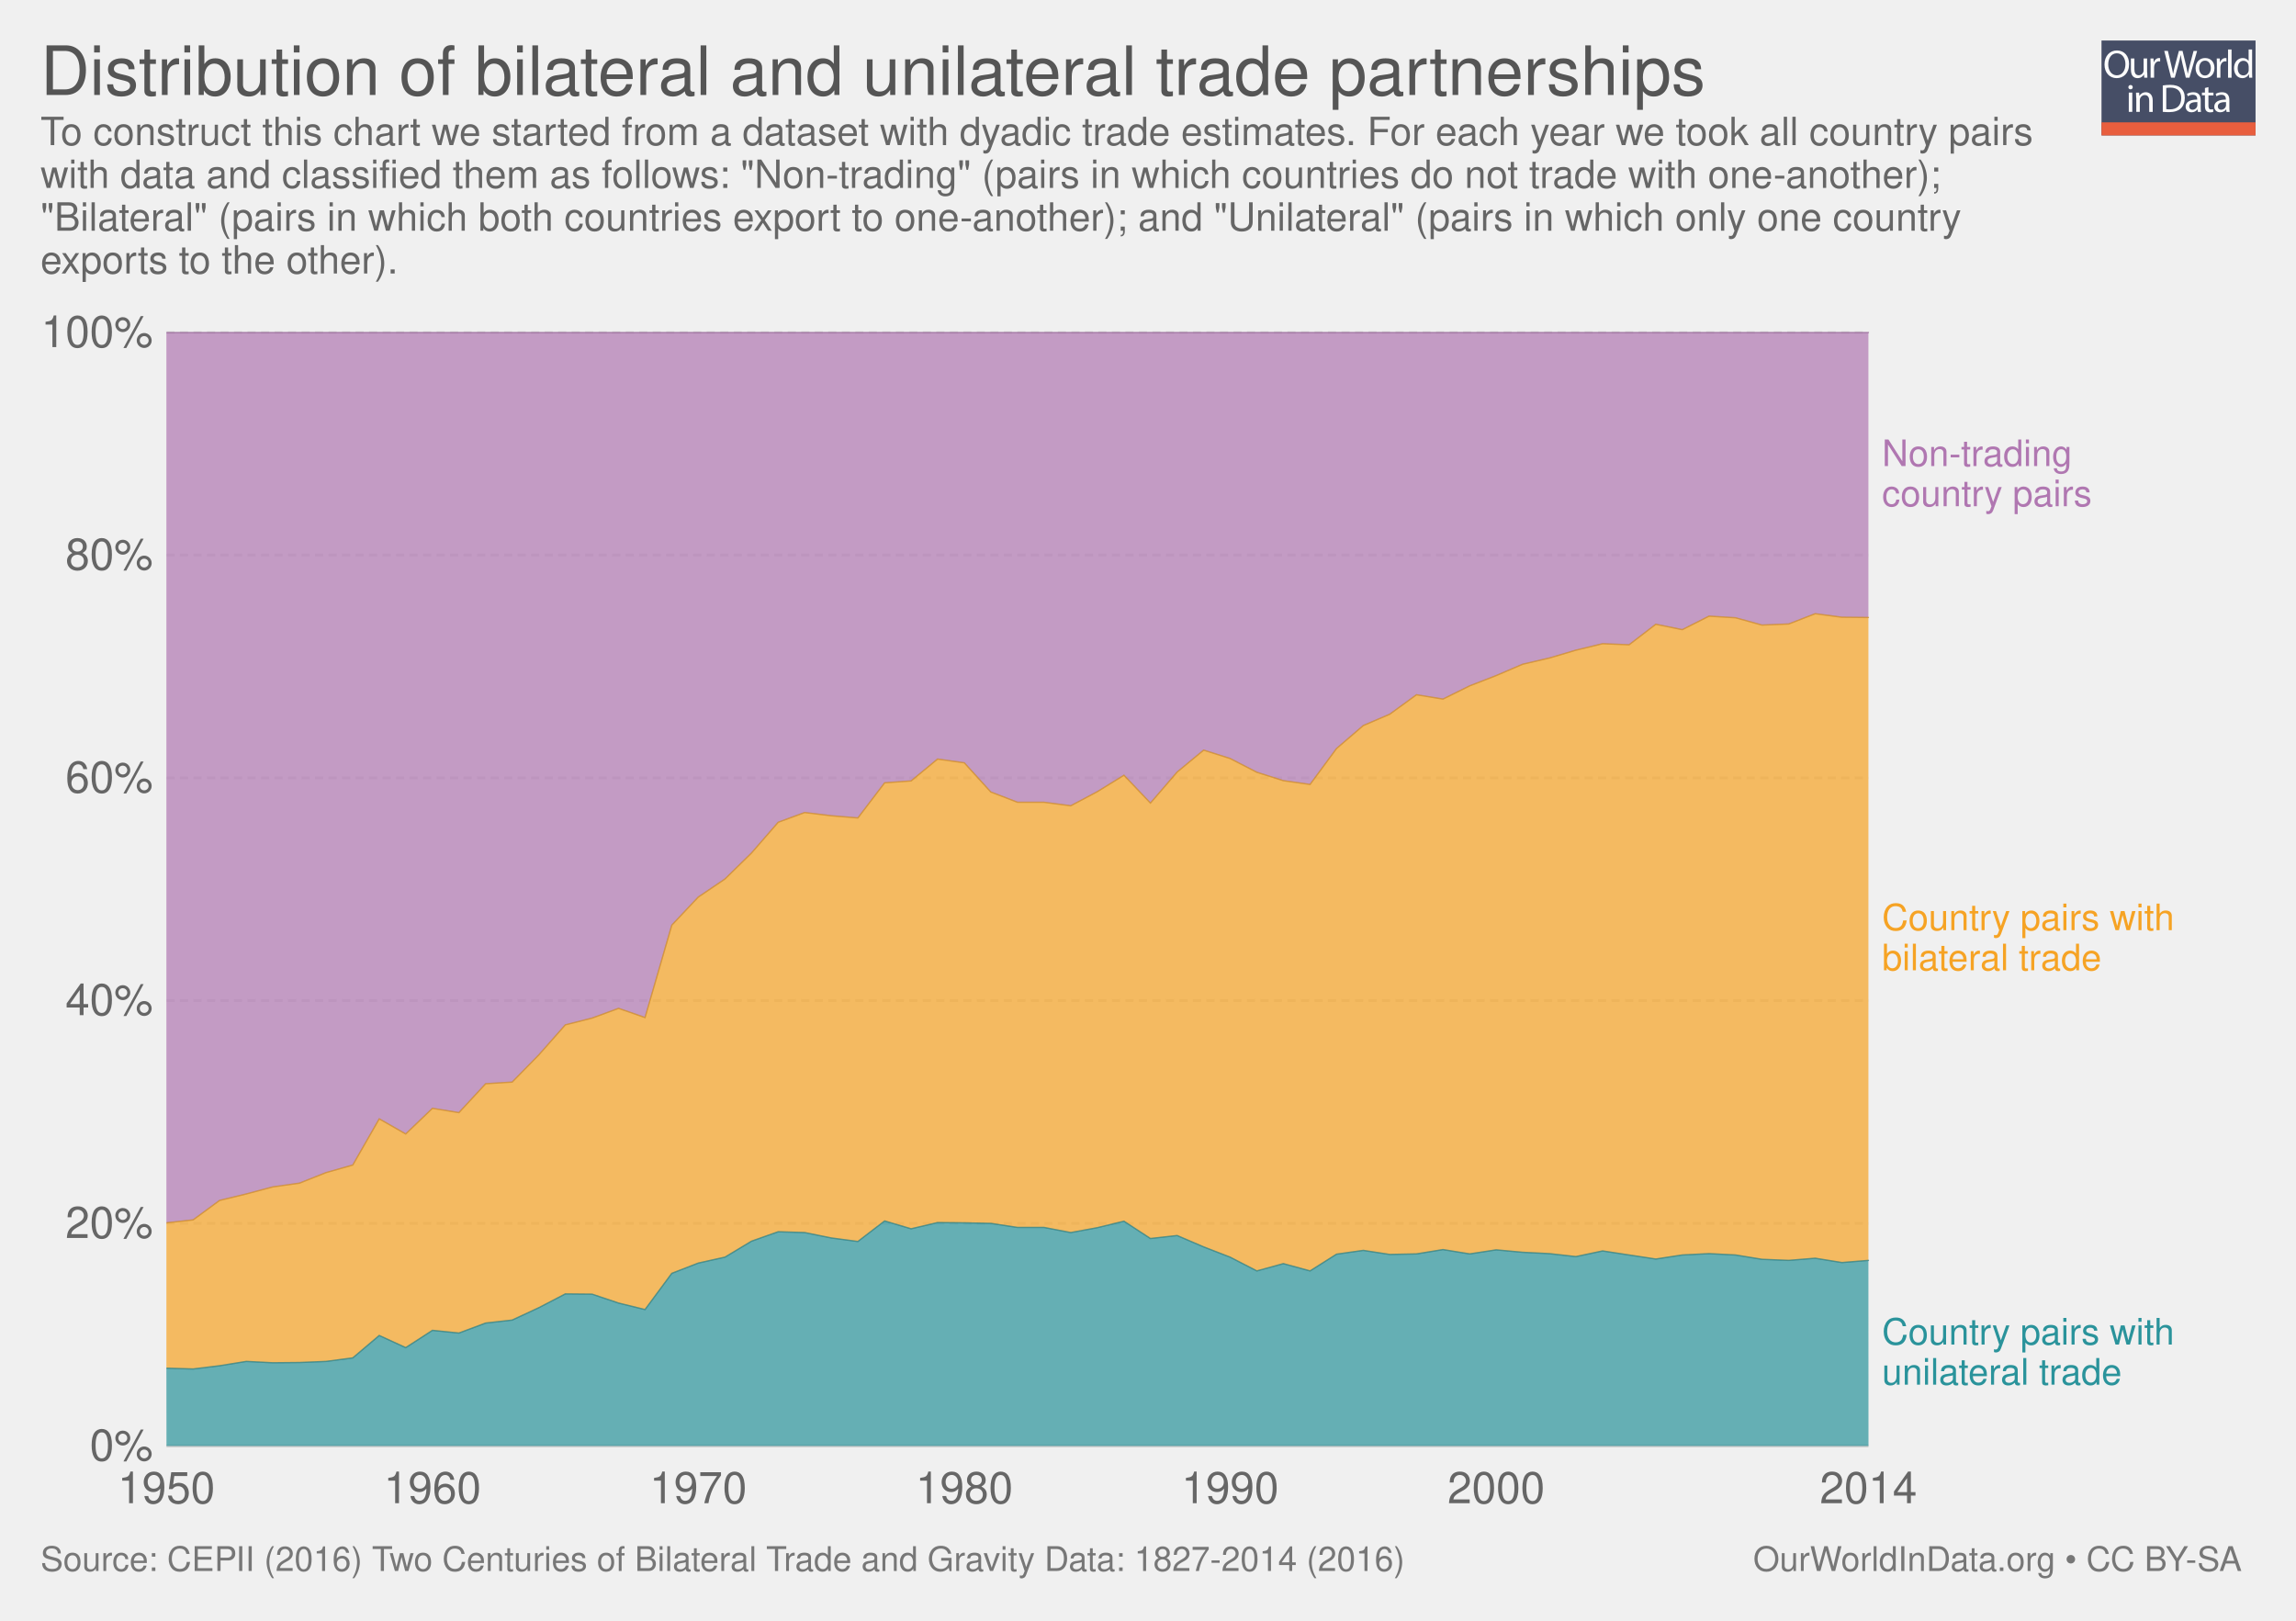
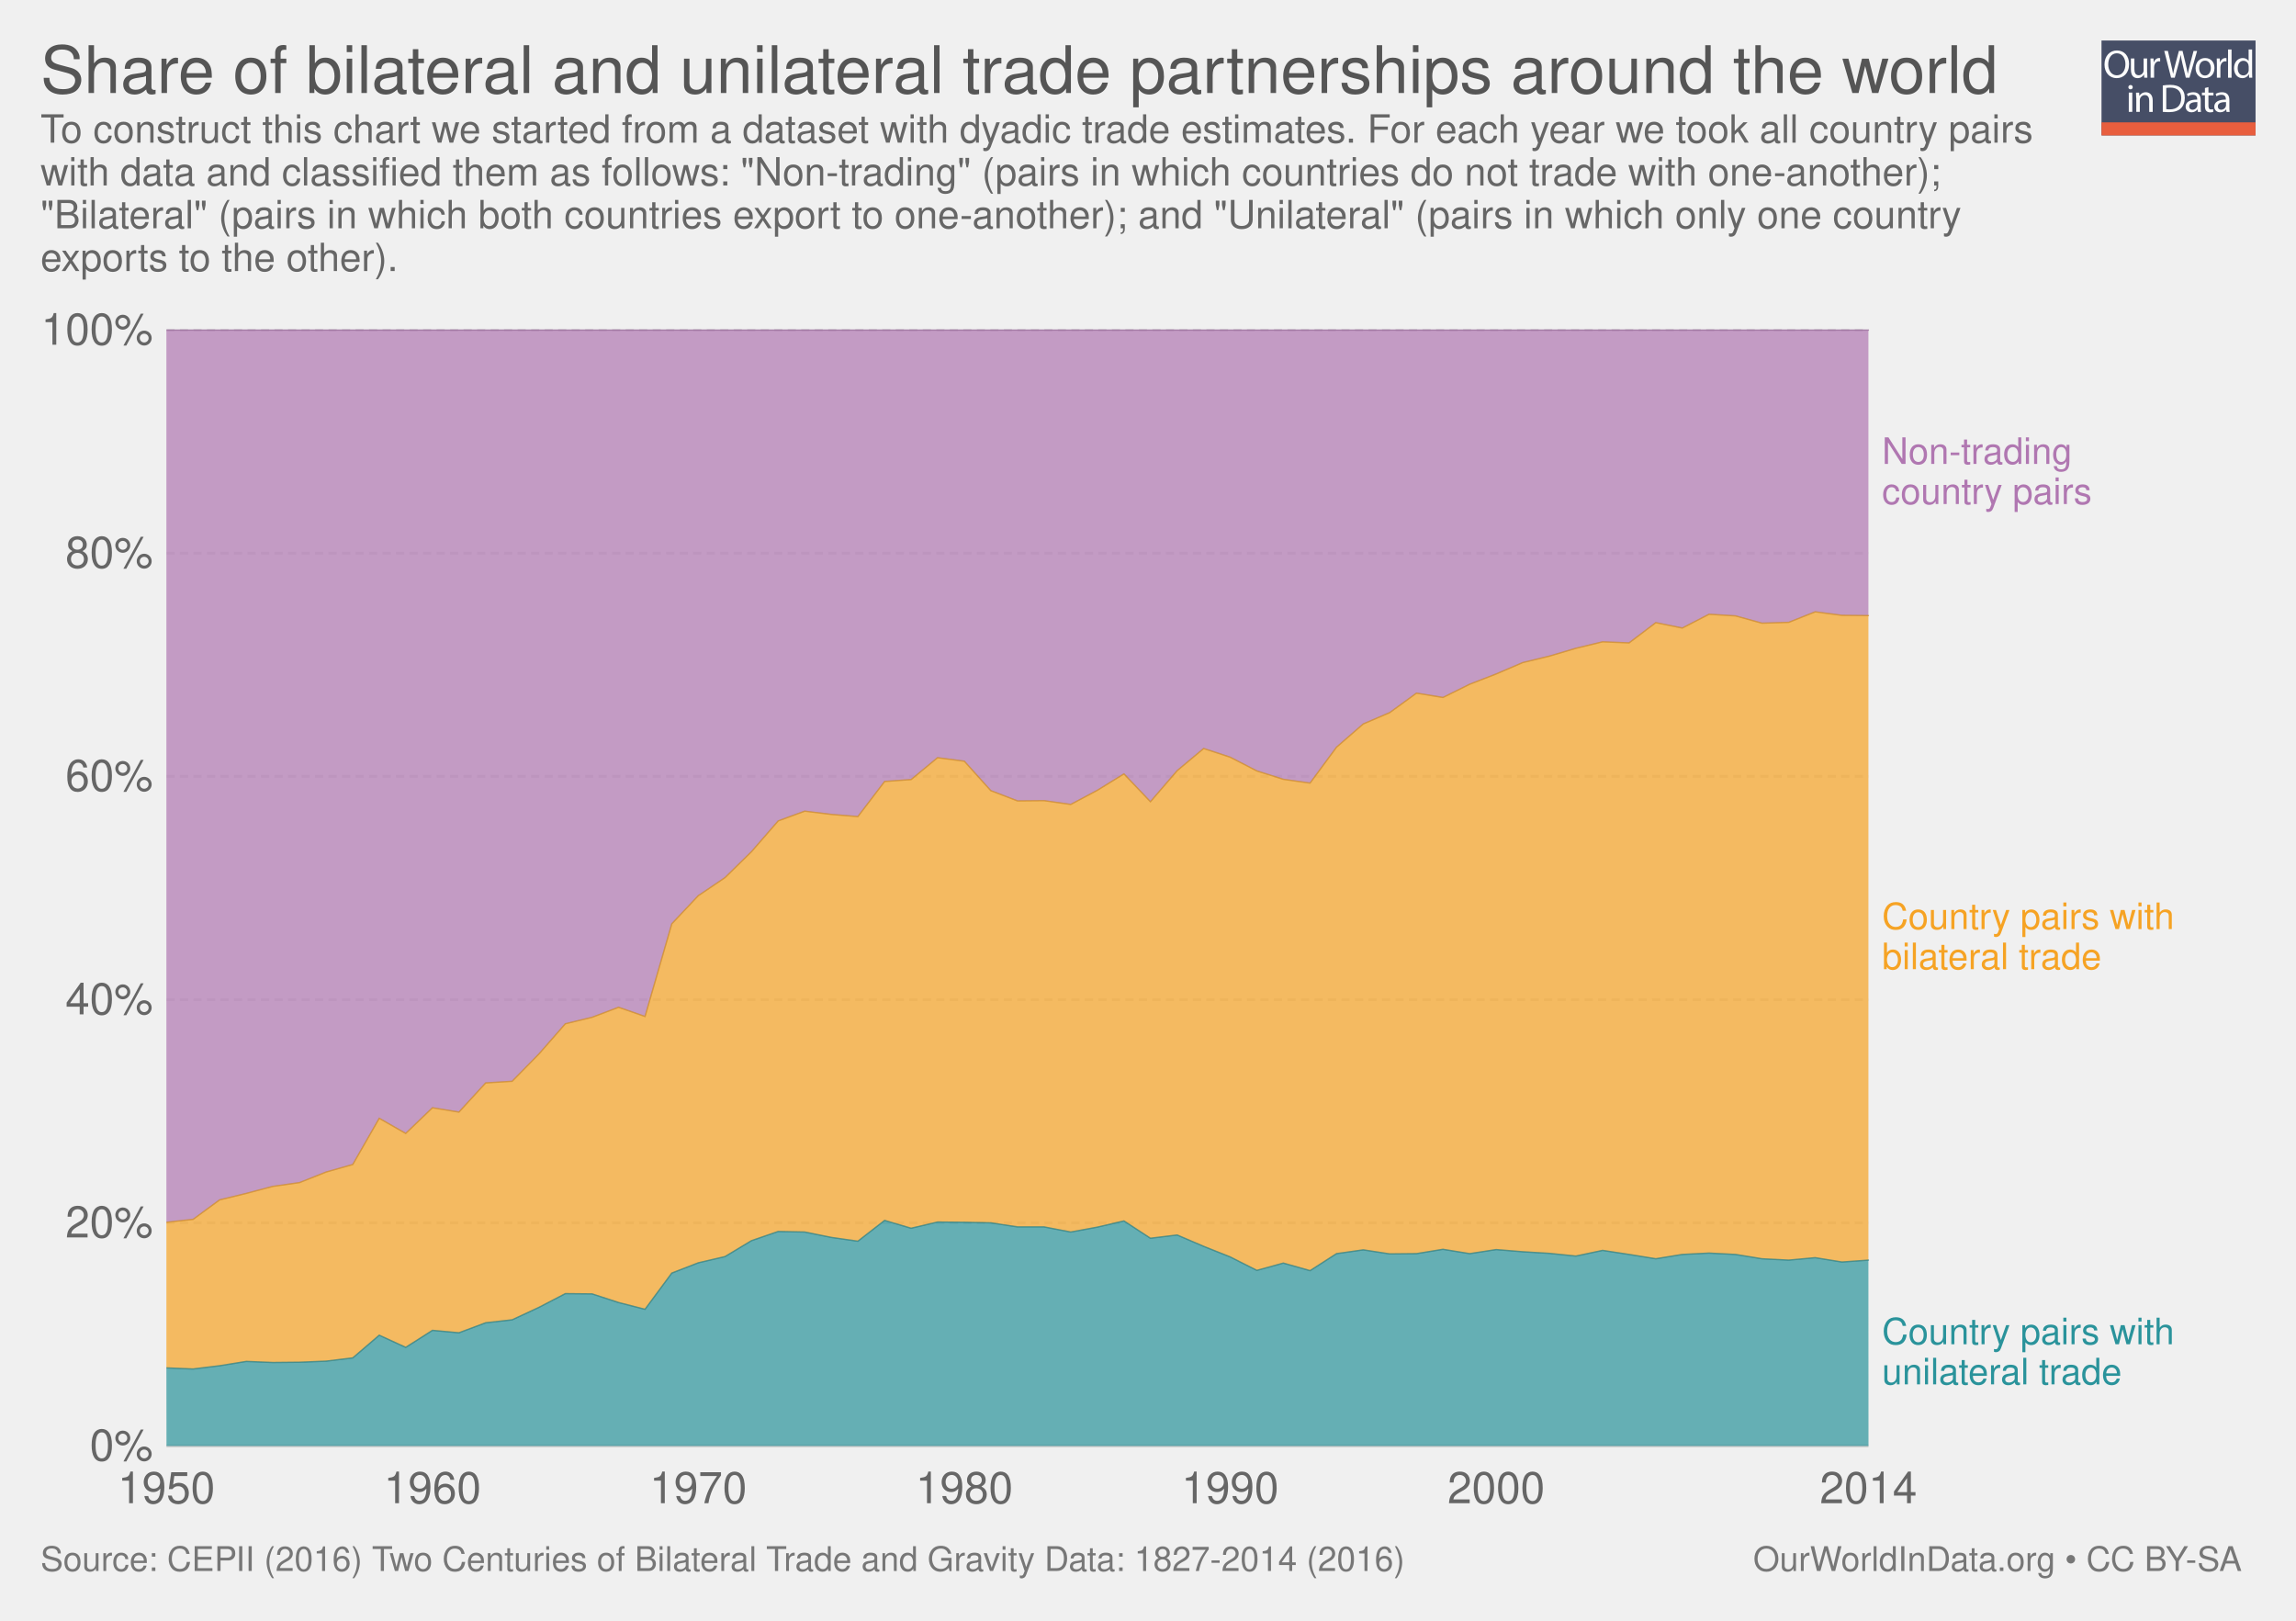
<svg xmlns="http://www.w3.org/2000/svg" xmlns:xlink="http://www.w3.org/1999/xlink" version="1.1" style="font-family: 'Helvetica Neue', Helvetica, Arial, sans-serif; font-size: 18px; background-color: white; text-rendering: optimizeLegibility; -webkit-font-smoothing: antialiased;" width="850" height="600">
  <g class="ChartTab">
    <g class="HeaderView">
      <g opacity="0.8" transform="translate(778, 15) scale(0.27)">
        <a xlink:href="https://ourworldindata.org" target="_blank">
          <g>
            <rect x="0" y="0" fill="#1B2543" width="211.2" height="130.1" />
            <rect x="0" y="112.2" fill="#E63912" width="211.2" height="17.9" />
            <g>
              <rect x="1.2" y="12.3" fill="none" width="210.2" height="99.2" />
              <path fill="#FFFFFF" d="M37.8,32.2c0,12.7-7.7,19.4-17.1,19.4c-9.7,0-16.6-7.5-16.6-18.7c0-11.7,7.3-19.3,17.1-19.3 C31.3,13.7,37.8,21.3,37.8,32.2z M9.2,32.8c0,7.9,4.3,14.9,11.8,14.9c7.5,0,11.8-6.9,11.8-15.3c0-7.3-3.8-14.9-11.8-14.9 C13.1,17.5,9.2,24.8,9.2,32.8z" />
              <path fill="#FFFFFF" d="M62.7,43.8c0,2.7,0.1,5.1,0.2,7.2h-4.3l-0.3-4.3h-0.1c-1.3,2.1-4,4.9-8.8,4.9c-4.2,0-9.1-2.3-9.1-11.6 V24.6h4.8v14.6c0,5,1.5,8.4,5.9,8.4c3.2,0,5.5-2.2,6.3-4.4c0.3-0.7,0.4-1.6,0.4-2.5V24.6h4.8V43.8z" />
              <path fill="#FFFFFF" d="M67.3,32.8c0-3.1-0.1-5.8-0.2-8.2h4.2l0.2,5.2h0.2c1.2-3.5,4.1-5.8,7.3-5.8c0.5,0,0.9,0.1,1.4,0.2v4.5 c-0.5-0.1-1-0.2-1.6-0.2c-3.4,0-5.8,2.6-6.5,6.2c-0.1,0.7-0.2,1.4-0.2,2.2V51h-4.8V32.8z" />
              <path fill="#FFFFFF" d="M95.4,51l-9.4-36.8h5l4.4,18.6c1.1,4.6,2.1,9.2,2.7,12.7h0.1c0.6-3.7,1.8-8,3-12.8l4.9-18.5h5l4.5,18.7 c1,4.4,2,8.7,2.6,12.6h0.1c0.8-4,1.8-8.1,3-12.7l4.9-18.5h4.9L120.6,51h-5L111,31.9c-1.1-4.7-1.9-8.3-2.4-12h-0.1 c-0.7,3.7-1.5,7.3-2.8,12L100.4,51H95.4z" />
              <path fill="#FFFFFF" d="M154.9,37.6c0,9.8-6.8,14-13.2,14c-7.2,0-12.7-5.2-12.7-13.6c0-8.8,5.8-14,13.1-14 C149.8,24,154.9,29.5,154.9,37.6z M133.9,37.9c0,5.8,3.3,10.1,8,10.1c4.6,0,8-4.3,8-10.3c0-4.5-2.2-10.1-7.9-10.1 C136.3,27.6,133.9,32.8,133.9,37.9z" />
              <path fill="#FFFFFF" d="M158.2,32.8c0-3.1-0.1-5.8-0.2-8.2h4.2l0.2,5.2h0.2c1.2-3.5,4.1-5.8,7.3-5.8c0.5,0,0.9,0.1,1.4,0.2v4.5 c-0.5-0.1-1-0.2-1.6-0.2c-3.4,0-5.8,2.6-6.5,6.2c-0.1,0.7-0.2,1.4-0.2,2.2V51h-4.8V32.8z" />
              <path fill="#FFFFFF" d="M173.5,12.3h4.8V51h-4.8V12.3z" />
              <path fill="#FFFFFF" d="M206.5,12.3v31.9c0,2.3,0.1,5,0.2,6.8h-4.3l-0.2-4.6H202c-1.5,2.9-4.7,5.2-9,5.2 c-6.4,0-11.3-5.4-11.3-13.4c-0.1-8.8,5.4-14.2,11.9-14.2c4,0,6.8,1.9,8,4h0.1V12.3H206.5z M201.7,35.4c0-0.6-0.1-1.4-0.2-2 c-0.7-3.1-3.3-5.6-6.9-5.6c-5,0-7.9,4.4-7.9,10.2c0,5.3,2.6,9.8,7.8,9.8c3.2,0,6.2-2.1,7.1-5.7c0.2-0.7,0.2-1.3,0.2-2.1V35.4z" />
              <path fill="#FFFFFF" d="M42.8,64c0.1,1.6-1.1,2.9-3.1,2.9c-1.7,0-2.9-1.3-2.9-2.9c0-1.7,1.3-3,3-3C41.7,61,42.8,62.3,42.8,64z M37.4,97.8V71.4h4.8v26.4H37.4z" />
              <path fill="#FFFFFF" d="M47.5,78.6c0-2.7-0.1-5-0.2-7.1h4.3l0.3,4.4h0.1c1.3-2.5,4.4-5,8.8-5c3.7,0,9.4,2.2,9.4,11.2v15.8h-4.8 V82.6c0-4.3-1.6-7.8-6.1-7.8c-3.2,0-5.6,2.2-6.5,4.9c-0.2,0.6-0.3,1.4-0.3,2.2v15.9h-4.8V78.6z" />
              <path fill="#FFFFFF" d="M84,61.6c2.9-0.4,6.3-0.8,10.1-0.8c6.8,0,11.7,1.6,14.9,4.6c3.3,3,5.2,7.3,5.2,13.2c0,6-1.9,10.9-5.3,14.3 c-3.4,3.4-9.1,5.3-16.3,5.3c-3.4,0-6.2-0.2-8.6-0.4V61.6z M88.8,94.1c1.2,0.2,3,0.3,4.8,0.3c10.2,0,15.7-5.7,15.7-15.6 c0.1-8.7-4.9-14.2-14.9-14.2c-2.5,0-4.3,0.2-5.6,0.5V94.1z" />
              <path fill="#FFFFFF" d="M132.1,97.8l-0.4-3.3h-0.2c-1.5,2.1-4.3,3.9-8.1,3.9c-5.4,0-8.1-3.8-8.1-7.6c0-6.4,5.7-9.9,15.9-9.8v-0.5 c0-2.2-0.6-6.1-6-6.1c-2.5,0-5,0.8-6.9,2l-1.1-3.2c2.2-1.4,5.4-2.3,8.7-2.3c8.1,0,10.1,5.5,10.1,10.8v9.9c0,2.3,0.1,4.5,0.4,6.3 H132.1z M131.4,84.4c-5.3-0.1-11.2,0.8-11.2,5.9c0,3.1,2.1,4.6,4.5,4.6c3.4,0,5.6-2.2,6.4-4.4c0.2-0.5,0.3-1,0.3-1.5V84.4z" />
              <path fill="#FFFFFF" d="M146.6,63.9v7.6h6.9v3.7h-6.9v14.2c0,3.3,0.9,5.1,3.6,5.1c1.3,0,2.2-0.2,2.8-0.3l0.2,3.6 c-0.9,0.4-2.4,0.7-4.3,0.7c-2.2,0-4-0.7-5.2-2c-1.4-1.4-1.9-3.8-1.9-6.9V75.1h-4.1v-3.7h4.1v-6.3L146.6,63.9z" />
              <path fill="#FFFFFF" d="M171.4,97.8l-0.4-3.3h-0.2c-1.5,2.1-4.3,3.9-8.1,3.9c-5.4,0-8.1-3.8-8.1-7.6c0-6.4,5.7-9.9,15.9-9.8v-0.5 c0-2.2-0.6-6.1-6-6.1c-2.5,0-5,0.8-6.9,2l-1.1-3.2c2.2-1.4,5.4-2.3,8.7-2.3c8.1,0,10.1,5.5,10.1,10.8v9.9c0,2.3,0.1,4.5,0.4,6.3 H171.4z M170.7,84.4c-5.3-0.1-11.2,0.8-11.2,5.9c0,3.1,2.1,4.6,4.5,4.6c3.4,0,5.6-2.2,6.4-4.4c0.2-0.5,0.3-1,0.3-1.5V84.4z" />
            </g>
          </g>
        </a>
      </g>
      <a href="https://ourworldindata.org/grapher/distribution-of-bilateral-and-unilateral-trade-partnerships" target="_blank">
-         <text font-size="25.20" x="15.0" y="35.2" fill="#555">
-           <tspan x="15" y="35.16">Distribution of bilateral and unilateral trade partnerships</tspan>
+         <text font-size="24.30" x="15.0" y="34.4" fill="#555">
+           <tspan x="15" y="34.44">Share of bilateral and unilateral trade partnerships around the world</tspan>
        </text>
      </a>
-       <text font-size="14.40" x="15.0" y="53.7" fill="#666">
-         <tspan x="15" y="53.72">To construct this chart we started from a dataset with dyadic trade estimates. For each year we took all country pairs</tspan>
-         <tspan x="15" y="69.56">with data and classified them as follows: "Non-trading" (pairs in which countries do not trade with one-another);</tspan>
-         <tspan x="15" y="85.4">"Bilateral" (pairs in which both countries export to one-another); and "Unilateral" (pairs in which only one country</tspan>
-         <tspan x="15" y="101.24">exports to the other).</tspan>
+       <text font-size="14.40" x="15.0" y="52.8" fill="#666">
+         <tspan x="15" y="52.82">To construct this chart we started from a dataset with dyadic trade estimates. For each year we took all country pairs</tspan>
+         <tspan x="15" y="68.66">with data and classified them as follows: "Non-trading" (pairs in which countries do not trade with one-another);</tspan>
+         <tspan x="15" y="84.5">"Bilateral" (pairs in which both countries export to one-another); and "Unilateral" (pairs in which only one country</tspan>
+         <tspan x="15" y="100.34">exports to the other).</tspan>
      </text>
    </g>
    <g class="StackedArea">
      <defs>
        <clipPath id="boundsClip-1">
-           <rect x="61.634" y="0" width="820" height="866.8" />
+           <rect x="61.634" y="0" width="820" height="868.6" />
        </clipPath>
      </defs>
      <g class="AxisBoxView">
        <g class="HorizontalAxis">
          <text x="61.6" y="556.5" fill="#666" text-anchor="middle" font-size="16.2">1950</text>
          <text x="160.1" y="556.5" fill="#666" text-anchor="middle" font-size="16.2">1960</text>
          <text x="258.5" y="556.5" fill="#666" text-anchor="middle" font-size="16.2">1970</text>
          <text x="357" y="556.5" fill="#666" text-anchor="middle" font-size="16.2">1980</text>
          <text x="455.4" y="556.5" fill="#666" text-anchor="middle" font-size="16.2">1990</text>
          <text x="553.9" y="556.5" fill="#666" text-anchor="middle" font-size="16.2">2000</text>
          <text x="691.7" y="556.5" fill="#666" text-anchor="middle" font-size="16.2">2014</text>
        </g>
        <g class="VerticalAxis">
          <text x="56.63" y="535.3" fill="#666" dominant-baseline="middle" text-anchor="end" font-size="16.2">0%</text>
-           <text x="56.63" y="452.9" fill="#666" dominant-baseline="middle" text-anchor="end" font-size="16.2">20%</text>
-           <text x="56.63" y="370.4" fill="#666" dominant-baseline="middle" text-anchor="end" font-size="16.2">40%</text>
-           <text x="56.63" y="288" fill="#666" dominant-baseline="middle" text-anchor="end" font-size="16.2">60%</text>
-           <text x="56.63" y="205.5" fill="#666" dominant-baseline="middle" text-anchor="end" font-size="16.2">80%</text>
-           <text x="56.63" y="123.1" fill="#666" dominant-baseline="middle" text-anchor="end" font-size="16.2">100%</text>
+           <text x="56.63" y="452.7" fill="#666" dominant-baseline="middle" text-anchor="end" font-size="16.2">20%</text>
+           <text x="56.63" y="370.1" fill="#666" dominant-baseline="middle" text-anchor="end" font-size="16.2">40%</text>
+           <text x="56.63" y="287.4" fill="#666" dominant-baseline="middle" text-anchor="end" font-size="16.2">60%</text>
+           <text x="56.63" y="204.8" fill="#666" dominant-baseline="middle" text-anchor="end" font-size="16.2">80%</text>
+           <text x="56.63" y="122.2" fill="#666" dominant-baseline="middle" text-anchor="end" font-size="16.2">100%</text>
        </g>
        <g class="AxisGridLines">
          <line x1="61.63" y1="535.3" x2="691.73" y2="535.3" stroke="#ccc" />
-           <line x1="61.63" y1="452.9" x2="691.73" y2="452.9" stroke="#ddd" stroke-dasharray="3,2" />
-           <line x1="61.63" y1="370.4" x2="691.73" y2="370.4" stroke="#ddd" stroke-dasharray="3,2" />
-           <line x1="61.63" y1="288" x2="691.73" y2="288" stroke="#ddd" stroke-dasharray="3,2" />
-           <line x1="61.63" y1="205.5" x2="691.73" y2="205.5" stroke="#ddd" stroke-dasharray="3,2" />
-           <line x1="61.63" y1="123.1" x2="691.73" y2="123.1" stroke="#ddd" stroke-dasharray="3,2" />
+           <line x1="61.63" y1="452.7" x2="691.73" y2="452.7" stroke="#ddd" stroke-dasharray="3,2" />
+           <line x1="61.63" y1="370.1" x2="691.73" y2="370.1" stroke="#ddd" stroke-dasharray="3,2" />
+           <line x1="61.63" y1="287.4" x2="691.73" y2="287.4" stroke="#ddd" stroke-dasharray="3,2" />
+           <line x1="61.63" y1="204.8" x2="691.73" y2="204.8" stroke="#ddd" stroke-dasharray="3,2" />
+           <line x1="61.63" y1="122.2" x2="691.73" y2="122.2" stroke="#ddd" stroke-dasharray="3,2" />
        </g>
      </g>
      <g clip-path="url(#boundsClip-1)">
        <g class="HeightedLegend clickable">
          <g class="legendMark">
-             <rect x="691.73" y="161.75" width="112.49" height="28.1" fill="#fff" opacity="0" />
-             <text font-size="13.50" x="696.7" y="172.6" fill="#b077b1">
-               <tspan x="696.73" y="172.55">Non-trading</tspan>
-               <tspan x="696.73" y="187.4">country pairs</tspan>
+             <rect x="691.73" y="160.95" width="112.49" height="28.1" fill="#fff" opacity="0" />
+             <text font-size="13.50" x="696.7" y="171.8" fill="#b077b1">
+               <tspan x="696.73" y="171.75">Non-trading</tspan>
+               <tspan x="696.73" y="186.6">country pairs</tspan>
            </text>
          </g>
          <g class="legendMark">
-             <rect x="691.73" y="333.55" width="143.27" height="28.1" fill="#fff" opacity="0" />
-             <text font-size="13.50" x="696.7" y="344.4" fill="#f6a324">
-               <tspan x="696.73" y="344.35">Country pairs with</tspan>
-               <tspan x="696.73" y="359.2">bilateral trade</tspan>
+             <rect x="691.73" y="333.15" width="143.27" height="28.1" fill="#fff" opacity="0" />
+             <text font-size="13.50" x="696.7" y="343.9" fill="#f6a324">
+               <tspan x="696.73" y="343.95">Country pairs with</tspan>
+               <tspan x="696.73" y="358.8">bilateral trade</tspan>
            </text>
          </g>
          <g class="legendMark">
-             <rect x="691.73" y="486.95" width="143.27" height="28.1" fill="#fff" opacity="0" />
-             <text font-size="13.50" x="696.7" y="497.8" fill="#2a939b">
-               <tspan x="696.73" y="497.75">Country pairs with</tspan>
-               <tspan x="696.73" y="512.6">unilateral trade</tspan>
+             <rect x="691.73" y="486.85" width="143.27" height="28.1" fill="#fff" opacity="0" />
+             <text font-size="13.50" x="696.7" y="497.6" fill="#2a939b">
+               <tspan x="696.73" y="497.65">Country pairs with</tspan>
+               <tspan x="696.73" y="512.5">unilateral trade</tspan>
            </text>
          </g>
        </g>
        <g class="Areas">
-           <rect x="61.634" y="123.1" width="630.096" height="412.2" opacity="0" fill="rgba(255,255,255,0)" />
-           <path stroke-linecap="round" d="M61.6 506.5L71.5 506.8L81.3 505.6L91.2 504L101 504.5L110.9 504.4L120.7 504L130.6 502.7L140.4 494.4L150.2 498.9L160.1 492.5L169.9 493.5L179.8 489.8L189.6 488.7L199.5 484.1L209.3 479L219.2 479.1L229 482.4L238.8 484.8L248.7 471.4L258.5 467.6L268.4 465.4L278.2 459.5L288.1 456L297.9 456.3L307.8 458.3L317.6 459.6L327.5 452L337.3 454.9L347.1 452.6L357 452.7L366.8 452.9L376.7 454.4L386.5 454.4L396.4 456.3L406.2 454.5L416.1 452.1L425.9 458.5L435.8 457.4L445.6 461.6L455.4 465.4L465.3 470.5L475.1 467.8L485 470.5L494.8 464.3L504.7 462.9L514.5 464.4L524.4 464.2L534.2 462.6L544.1 464.2L553.9 462.7L563.7 463.6L573.6 464.1L583.4 465.2L593.3 463.1L603.1 464.6L613 466.1L622.8 464.6L632.7 464.1L642.5 464.6L652.3 466.2L662.2 466.6L672 465.8L681.9 467.4L691.7 466.6L691.73 535.3L61.634 535.3" fill="#2a939b" fill-opacity="0.7" class="World_2-area" />
-           <path stroke-linecap="round" d="M61.6 452.7L71.5 451.6L81.3 444.4L91.2 442L101 439.4L110.9 438L120.7 434.1L130.6 431.3L140.4 414.2L150.2 419.8L160.1 410.3L169.9 411.9L179.8 401.2L189.6 400.6L199.5 390.5L209.3 379.4L219.2 376.9L229 373.3L238.8 376.7L248.7 342.5L258.5 332.1L268.4 325.4L278.2 315.8L288.1 304.4L297.9 300.8L307.8 302L317.6 302.8L327.5 289.8L337.3 289.1L347.1 281L357 282.4L366.8 293.2L376.7 297L386.5 297L396.4 298.3L406.2 293.1L416.1 287L425.9 297.3L435.8 285.8L445.6 277.7L455.4 280.8L465.3 285.9L475.1 289L485 290.4L494.8 277.1L504.7 268.6L514.5 264.4L524.4 257.2L534.2 258.8L544.1 253.9L553.9 250.1L563.7 245.9L573.6 243.6L583.4 240.7L593.3 238.3L603.1 238.7L613 231.1L622.8 233.1L632.7 228.1L642.5 228.7L652.3 231.4L662.2 231L672 227.2L681.9 228.5L691.7 228.6L691.7 466.6L681.9 467.4L672 465.8L662.2 466.6L652.3 466.2L642.5 464.6L632.7 464.1L622.8 464.6L613 466.1L603.1 464.6L593.3 463.1L583.4 465.2L573.6 464.1L563.7 463.6L553.9 462.7L544.1 464.2L534.2 462.6L524.4 464.2L514.5 464.4L504.7 462.9L494.8 464.3L485 470.5L475.1 467.8L465.3 470.5L455.4 465.4L445.6 461.6L435.8 457.4L425.9 458.5L416.1 452.1L406.2 454.5L396.4 456.3L386.5 454.4L376.7 454.4L366.8 452.9L357 452.7L347.1 452.6L337.3 454.9L327.5 452L317.6 459.6L307.8 458.3L297.9 456.3L288.1 456L278.2 459.5L268.4 465.4L258.5 467.6L248.7 471.4L238.8 484.8L229 482.4L219.2 479.1L209.3 479L199.5 484.1L189.6 488.7L179.8 489.8L169.9 493.5L160.1 492.5L150.2 498.9L140.4 494.4L130.6 502.7L120.7 504L110.9 504.4L101 504.5L91.2 504L81.3 505.6L71.5 506.8L61.6 506.5" fill="#f6a324" fill-opacity="0.7" class="World_0-area" />
-           <path stroke-linecap="round" d="M61.6 123.1L71.5 123.1L81.3 123.1L91.2 123.1L101 123.1L110.9 123.1L120.7 123.1L130.6 123.1L140.4 123.1L150.2 123.1L160.1 123.1L169.9 123.1L179.8 123.1L189.6 123.1L199.5 123.1L209.3 123.1L219.2 123.1L229 123.1L238.8 123.1L248.7 123.1L258.5 123.1L268.4 123.1L278.2 123.1L288.1 123.1L297.9 123.1L307.8 123.1L317.6 123.1L327.5 123.1L337.3 123.1L347.1 123.1L357 123.1L366.8 123.1L376.7 123.1L386.5 123.1L396.4 123.1L406.2 123.1L416.1 123.1L425.9 123.1L435.8 123.1L445.6 123.1L455.4 123.1L465.3 123.1L475.1 123.1L485 123.1L494.8 123.1L504.7 123.1L514.5 123.1L524.4 123.1L534.2 123.1L544.1 123.1L553.9 123.1L563.7 123.1L573.6 123.1L583.4 123.1L593.3 123.1L603.1 123.1L613 123.1L622.8 123.1L632.7 123.1L642.5 123.1L652.3 123.1L662.2 123.1L672 123.1L681.9 123.1L691.7 123.1L691.7 228.6L681.9 228.5L672 227.2L662.2 231L652.3 231.4L642.5 228.7L632.7 228.1L622.8 233.1L613 231.1L603.1 238.7L593.3 238.3L583.4 240.7L573.6 243.6L563.7 245.9L553.9 250.1L544.1 253.9L534.2 258.8L524.4 257.2L514.5 264.4L504.7 268.6L494.8 277.1L485 290.4L475.1 289L465.3 285.9L455.4 280.8L445.6 277.7L435.8 285.8L425.9 297.3L416.1 287L406.2 293.1L396.4 298.3L386.5 297L376.7 297L366.8 293.2L357 282.4L347.1 281L337.3 289.1L327.5 289.8L317.6 302.8L307.8 302L297.9 300.8L288.1 304.4L278.2 315.8L268.4 325.4L258.5 332.1L248.7 342.5L238.8 376.7L229 373.3L219.2 376.9L209.3 379.4L199.5 390.5L189.6 400.6L179.8 401.2L169.9 411.9L160.1 410.3L150.2 419.8L140.4 414.2L130.6 431.3L120.7 434.1L110.9 438L101 439.4L91.2 442L81.3 444.4L71.5 451.6L61.6 452.7" fill="#b077b1" fill-opacity="0.7" class="World_1-area" />
-           <path stroke-linecap="round" d="M61.6 506.5L71.5 506.8L81.3 505.6L91.2 504L101 504.5L110.9 504.4L120.7 504L130.6 502.7L140.4 494.4L150.2 498.9L160.1 492.5L169.9 493.5L179.8 489.8L189.6 488.7L199.5 484.1L209.3 479L219.2 479.1L229 482.4L238.8 484.8L248.7 471.4L258.5 467.6L268.4 465.4L278.2 459.5L288.1 456L297.9 456.3L307.8 458.3L317.6 459.6L327.5 452L337.3 454.9L347.1 452.6L357 452.7L366.8 452.9L376.7 454.4L386.5 454.4L396.4 456.3L406.2 454.5L416.1 452.1L425.9 458.5L435.8 457.4L445.6 461.6L455.4 465.4L465.3 470.5L475.1 467.8L485 470.5L494.8 464.3L504.7 462.9L514.5 464.4L524.4 464.2L534.2 462.6L544.1 464.2L553.9 462.7L563.7 463.6L573.6 464.1L583.4 465.2L593.3 463.1L603.1 464.6L613 466.1L622.8 464.6L632.7 464.1L642.5 464.6L652.3 466.2L662.2 466.6L672 465.8L681.9 467.4L691.7 466.6" stroke="rgb(35, 123, 130)" stroke-opacity="0.7" stroke-width="0.5" fill="none" class="World_2-border" />
-           <path stroke-linecap="round" d="M61.6 452.7L71.5 451.6L81.3 444.4L91.2 442L101 439.4L110.9 438L120.7 434.1L130.6 431.3L140.4 414.2L150.2 419.8L160.1 410.3L169.9 411.9L179.8 401.2L189.6 400.6L199.5 390.5L209.3 379.4L219.2 376.9L229 373.3L238.8 376.7L248.7 342.5L258.5 332.1L268.4 325.4L278.2 315.8L288.1 304.4L297.9 300.8L307.8 302L317.6 302.8L327.5 289.8L337.3 289.1L347.1 281L357 282.4L366.8 293.2L376.7 297L386.5 297L396.4 298.3L406.2 293.1L416.1 287L425.9 297.3L435.8 285.8L445.6 277.7L455.4 280.8L465.3 285.9L475.1 289L485 290.4L494.8 277.1L504.7 268.6L514.5 264.4L524.4 257.2L534.2 258.8L544.1 253.9L553.9 250.1L563.7 245.9L573.6 243.6L583.4 240.7L593.3 238.3L603.1 238.7L613 231.1L622.8 233.1L632.7 228.1L642.5 228.7L652.3 231.4L662.2 231L672 227.2L681.9 228.5L691.7 228.6" stroke="rgb(206, 136, 30)" stroke-opacity="0.7" stroke-width="0.5" fill="none" class="World_0-border" />
-           <path stroke-linecap="round" d="M61.6 123.1L71.5 123.1L81.3 123.1L91.2 123.1L101 123.1L110.9 123.1L120.7 123.1L130.6 123.1L140.4 123.1L150.2 123.1L160.1 123.1L169.9 123.1L179.8 123.1L189.6 123.1L199.5 123.1L209.3 123.1L219.2 123.1L229 123.1L238.8 123.1L248.7 123.1L258.5 123.1L268.4 123.1L278.2 123.1L288.1 123.1L297.9 123.1L307.8 123.1L317.6 123.1L327.5 123.1L337.3 123.1L347.1 123.1L357 123.1L366.8 123.1L376.7 123.1L386.5 123.1L396.4 123.1L406.2 123.1L416.1 123.1L425.9 123.1L435.8 123.1L445.6 123.1L455.4 123.1L465.3 123.1L475.1 123.1L485 123.1L494.8 123.1L504.7 123.1L514.5 123.1L524.4 123.1L534.2 123.1L544.1 123.1L553.9 123.1L563.7 123.1L573.6 123.1L583.4 123.1L593.3 123.1L603.1 123.1L613 123.1L622.8 123.1L632.7 123.1L642.5 123.1L652.3 123.1L662.2 123.1L672 123.1L681.9 123.1L691.7 123.1" stroke="rgb(147, 100, 148)" stroke-opacity="0.7" stroke-width="0.5" fill="none" class="World_1-border" />
+           <rect x="61.634" y="122.2" width="630.096" height="413.1" opacity="0" fill="rgba(255,255,255,0)" />
+           <path stroke-linecap="round" d="M61.6 506.4L71.5 506.8L81.3 505.6L91.2 504L101 504.4L110.9 504.3L120.7 503.9L130.6 502.7L140.4 494.3L150.2 498.8L160.1 492.5L169.9 493.4L179.8 489.7L189.6 488.6L199.5 484L209.3 478.9L219.2 479L229 482.2L238.8 484.7L248.7 471.3L258.5 467.5L268.4 465.2L278.2 459.3L288.1 455.9L297.9 456.1L307.8 458.1L317.6 459.5L327.5 451.8L337.3 454.7L347.1 452.4L357 452.5L366.8 452.7L376.7 454.2L386.5 454.2L396.4 456.1L406.2 454.3L416.1 452L425.9 458.4L435.8 457.2L445.6 461.4L455.4 465.3L465.3 470.3L475.1 467.6L485 470.4L494.8 464.1L504.7 462.7L514.5 464.2L524.4 464.1L534.2 462.5L544.1 464.1L553.9 462.6L563.7 463.4L573.6 464L583.4 465L593.3 462.9L603.1 464.4L613 466L622.8 464.4L632.7 463.9L642.5 464.4L652.3 466L662.2 466.5L672 465.6L681.9 467.2L691.7 466.5L691.73 535.3L61.634 535.3" fill="#2a939b" fill-opacity="0.7" class="World_2-area" />
+           <path stroke-linecap="round" d="M61.6 452.5L71.5 451.4L81.3 444.2L91.2 441.8L101 439.2L110.9 437.8L120.7 433.9L130.6 431.1L140.4 414L150.2 419.6L160.1 410.1L169.9 411.7L179.8 400.9L189.6 400.3L199.5 390.2L209.3 379L219.2 376.6L229 372.9L238.8 376.3L248.7 342L258.5 331.6L268.4 324.9L278.2 315.3L288.1 303.9L297.9 300.3L307.8 301.5L317.6 302.3L327.5 289.3L337.3 288.6L347.1 280.5L357 281.8L366.8 292.7L376.7 296.5L386.5 296.4L396.4 297.8L406.2 292.6L416.1 286.5L425.9 296.8L435.8 285.3L445.6 277.1L455.4 280.3L465.3 285.4L475.1 288.5L485 289.9L494.8 276.6L504.7 268L514.5 263.8L524.4 256.6L534.2 258.2L544.1 253.3L553.9 249.5L563.7 245.3L573.6 242.9L583.4 240L593.3 237.6L603.1 238L613 230.5L622.8 232.5L632.7 227.4L642.5 228L652.3 230.7L662.2 230.4L672 226.5L681.9 227.8L691.7 227.9L691.7 466.5L681.9 467.2L672 465.6L662.2 466.5L652.3 466L642.5 464.4L632.7 463.9L622.8 464.4L613 466L603.1 464.4L593.3 462.9L583.4 465L573.6 464L563.7 463.4L553.9 462.6L544.1 464.1L534.2 462.5L524.4 464.1L514.5 464.2L504.7 462.7L494.8 464.1L485 470.4L475.1 467.6L465.3 470.3L455.4 465.3L445.6 461.4L435.8 457.2L425.9 458.4L416.1 452L406.2 454.3L396.4 456.1L386.5 454.2L376.7 454.2L366.8 452.7L357 452.5L347.1 452.4L337.3 454.7L327.5 451.8L317.6 459.5L307.8 458.1L297.9 456.1L288.1 455.9L278.2 459.3L268.4 465.2L258.5 467.5L248.7 471.3L238.8 484.7L229 482.2L219.2 479L209.3 478.9L199.5 484L189.6 488.6L179.8 489.7L169.9 493.4L160.1 492.5L150.2 498.8L140.4 494.3L130.6 502.7L120.7 503.9L110.9 504.3L101 504.4L91.2 504L81.3 505.6L71.5 506.8L61.6 506.4" fill="#f6a324" fill-opacity="0.7" class="World_0-area" />
+           <path stroke-linecap="round" d="M61.6 122.2L71.5 122.2L81.3 122.2L91.2 122.2L101 122.2L110.9 122.2L120.7 122.2L130.6 122.2L140.4 122.2L150.2 122.2L160.1 122.2L169.9 122.2L179.8 122.2L189.6 122.2L199.5 122.2L209.3 122.2L219.2 122.2L229 122.2L238.8 122.2L248.7 122.2L258.5 122.2L268.4 122.2L278.2 122.2L288.1 122.2L297.9 122.2L307.8 122.2L317.6 122.2L327.5 122.2L337.3 122.2L347.1 122.2L357 122.2L366.8 122.2L376.7 122.2L386.5 122.2L396.4 122.2L406.2 122.2L416.1 122.2L425.9 122.2L435.8 122.2L445.6 122.2L455.4 122.2L465.3 122.2L475.1 122.2L485 122.2L494.8 122.2L504.7 122.2L514.5 122.2L524.4 122.2L534.2 122.2L544.1 122.2L553.9 122.2L563.7 122.2L573.6 122.2L583.4 122.2L593.3 122.2L603.1 122.2L613 122.2L622.8 122.2L632.7 122.2L642.5 122.2L652.3 122.2L662.2 122.2L672 122.2L681.9 122.2L691.7 122.2L691.7 227.9L681.9 227.8L672 226.5L662.2 230.4L652.3 230.7L642.5 228L632.7 227.4L622.8 232.5L613 230.5L603.1 238L593.3 237.6L583.4 240L573.6 242.9L563.7 245.3L553.9 249.5L544.1 253.3L534.2 258.2L524.4 256.6L514.5 263.8L504.7 268L494.8 276.6L485 289.9L475.1 288.5L465.3 285.4L455.4 280.3L445.6 277.1L435.8 285.3L425.9 296.8L416.1 286.5L406.2 292.6L396.4 297.8L386.5 296.4L376.7 296.5L366.8 292.7L357 281.8L347.1 280.5L337.3 288.6L327.5 289.3L317.6 302.3L307.8 301.5L297.9 300.3L288.1 303.9L278.2 315.3L268.4 324.9L258.5 331.6L248.7 342L238.8 376.3L229 372.9L219.2 376.6L209.3 379L199.5 390.2L189.6 400.3L179.8 400.9L169.9 411.7L160.1 410.1L150.2 419.6L140.4 414L130.6 431.1L120.7 433.9L110.9 437.8L101 439.2L91.2 441.8L81.3 444.2L71.5 451.4L61.6 452.5" fill="#b077b1" fill-opacity="0.7" class="World_1-area" />
+           <path stroke-linecap="round" d="M61.6 506.4L71.5 506.8L81.3 505.6L91.2 504L101 504.4L110.9 504.3L120.7 503.9L130.6 502.7L140.4 494.3L150.2 498.8L160.1 492.5L169.9 493.4L179.8 489.7L189.6 488.6L199.5 484L209.3 478.9L219.2 479L229 482.2L238.8 484.7L248.7 471.3L258.5 467.5L268.4 465.2L278.2 459.3L288.1 455.9L297.9 456.1L307.8 458.1L317.6 459.5L327.5 451.8L337.3 454.7L347.1 452.4L357 452.5L366.8 452.7L376.7 454.2L386.5 454.2L396.4 456.1L406.2 454.3L416.1 452L425.9 458.4L435.8 457.2L445.6 461.4L455.4 465.3L465.3 470.3L475.1 467.6L485 470.4L494.8 464.1L504.7 462.7L514.5 464.2L524.4 464.1L534.2 462.5L544.1 464.1L553.9 462.6L563.7 463.4L573.6 464L583.4 465L593.3 462.9L603.1 464.4L613 466L622.8 464.4L632.7 463.9L642.5 464.4L652.3 466L662.2 466.5L672 465.6L681.9 467.2L691.7 466.5" stroke="rgb(35, 123, 130)" stroke-opacity="0.7" stroke-width="0.5" fill="none" class="World_2-border" />
+           <path stroke-linecap="round" d="M61.6 452.5L71.5 451.4L81.3 444.2L91.2 441.8L101 439.2L110.9 437.8L120.7 433.9L130.6 431.1L140.4 414L150.2 419.6L160.1 410.1L169.9 411.7L179.8 400.9L189.6 400.3L199.5 390.2L209.3 379L219.2 376.6L229 372.9L238.8 376.3L248.7 342L258.5 331.6L268.4 324.9L278.2 315.3L288.1 303.9L297.9 300.3L307.8 301.5L317.6 302.3L327.5 289.3L337.3 288.6L347.1 280.5L357 281.8L366.8 292.7L376.7 296.5L386.5 296.4L396.4 297.8L406.2 292.6L416.1 286.5L425.9 296.8L435.8 285.3L445.6 277.1L455.4 280.3L465.3 285.4L475.1 288.5L485 289.9L494.8 276.6L504.7 268L514.5 263.8L524.4 256.6L534.2 258.2L544.1 253.3L553.9 249.5L563.7 245.3L573.6 242.9L583.4 240L593.3 237.6L603.1 238L613 230.5L622.8 232.5L632.7 227.4L642.5 228L652.3 230.7L662.2 230.4L672 226.5L681.9 227.8L691.7 227.9" stroke="rgb(206, 136, 30)" stroke-opacity="0.7" stroke-width="0.5" fill="none" class="World_0-border" />
+           <path stroke-linecap="round" d="M61.6 122.2L71.5 122.2L81.3 122.2L91.2 122.2L101 122.2L110.9 122.2L120.7 122.2L130.6 122.2L140.4 122.2L150.2 122.2L160.1 122.2L169.9 122.2L179.8 122.2L189.6 122.2L199.5 122.2L209.3 122.2L219.2 122.2L229 122.2L238.8 122.2L248.7 122.2L258.5 122.2L268.4 122.2L278.2 122.2L288.1 122.2L297.9 122.2L307.8 122.2L317.6 122.2L327.5 122.2L337.3 122.2L347.1 122.2L357 122.2L366.8 122.2L376.7 122.2L386.5 122.2L396.4 122.2L406.2 122.2L416.1 122.2L425.9 122.2L435.8 122.2L445.6 122.2L455.4 122.2L465.3 122.2L475.1 122.2L485 122.2L494.8 122.2L504.7 122.2L514.5 122.2L524.4 122.2L534.2 122.2L544.1 122.2L553.9 122.2L563.7 122.2L573.6 122.2L583.4 122.2L593.3 122.2L603.1 122.2L613 122.2L622.8 122.2L632.7 122.2L642.5 122.2L652.3 122.2L662.2 122.2L672 122.2L681.9 122.2L691.7 122.2" stroke="rgb(147, 100, 148)" stroke-opacity="0.7" stroke-width="0.5" fill="none" class="World_1-border" />
        </g>
      </g>
    </g>
    <g style="fill: #777;" class="SourcesFooter">
      <g style="fill: #777;" class="clickable">
        <text font-size="12.60" x="15.0" y="581.6">
          <tspan x="15" y="581.58">Source: CEPII (2016) Two Centuries of Bilateral Trade and Gravity Data: 1827-2014 (2016)</tspan>
        </text>
      </g>
      <text font-size="12.60" x="649.0" y="581.6">
        <tspan x="649.024" y="581.58">
          <a target="_blank" style="fill: #777;" href="https://ourworldindata.org">OurWorldInData.org</a> • <a style="fill: #777;" href="http://creativecommons.org/licenses/by-sa/4.0/deed.en_US" target="_blank">CC BY-SA</a>
        </tspan>
      </text>
    </g>
  </g>
</svg>
